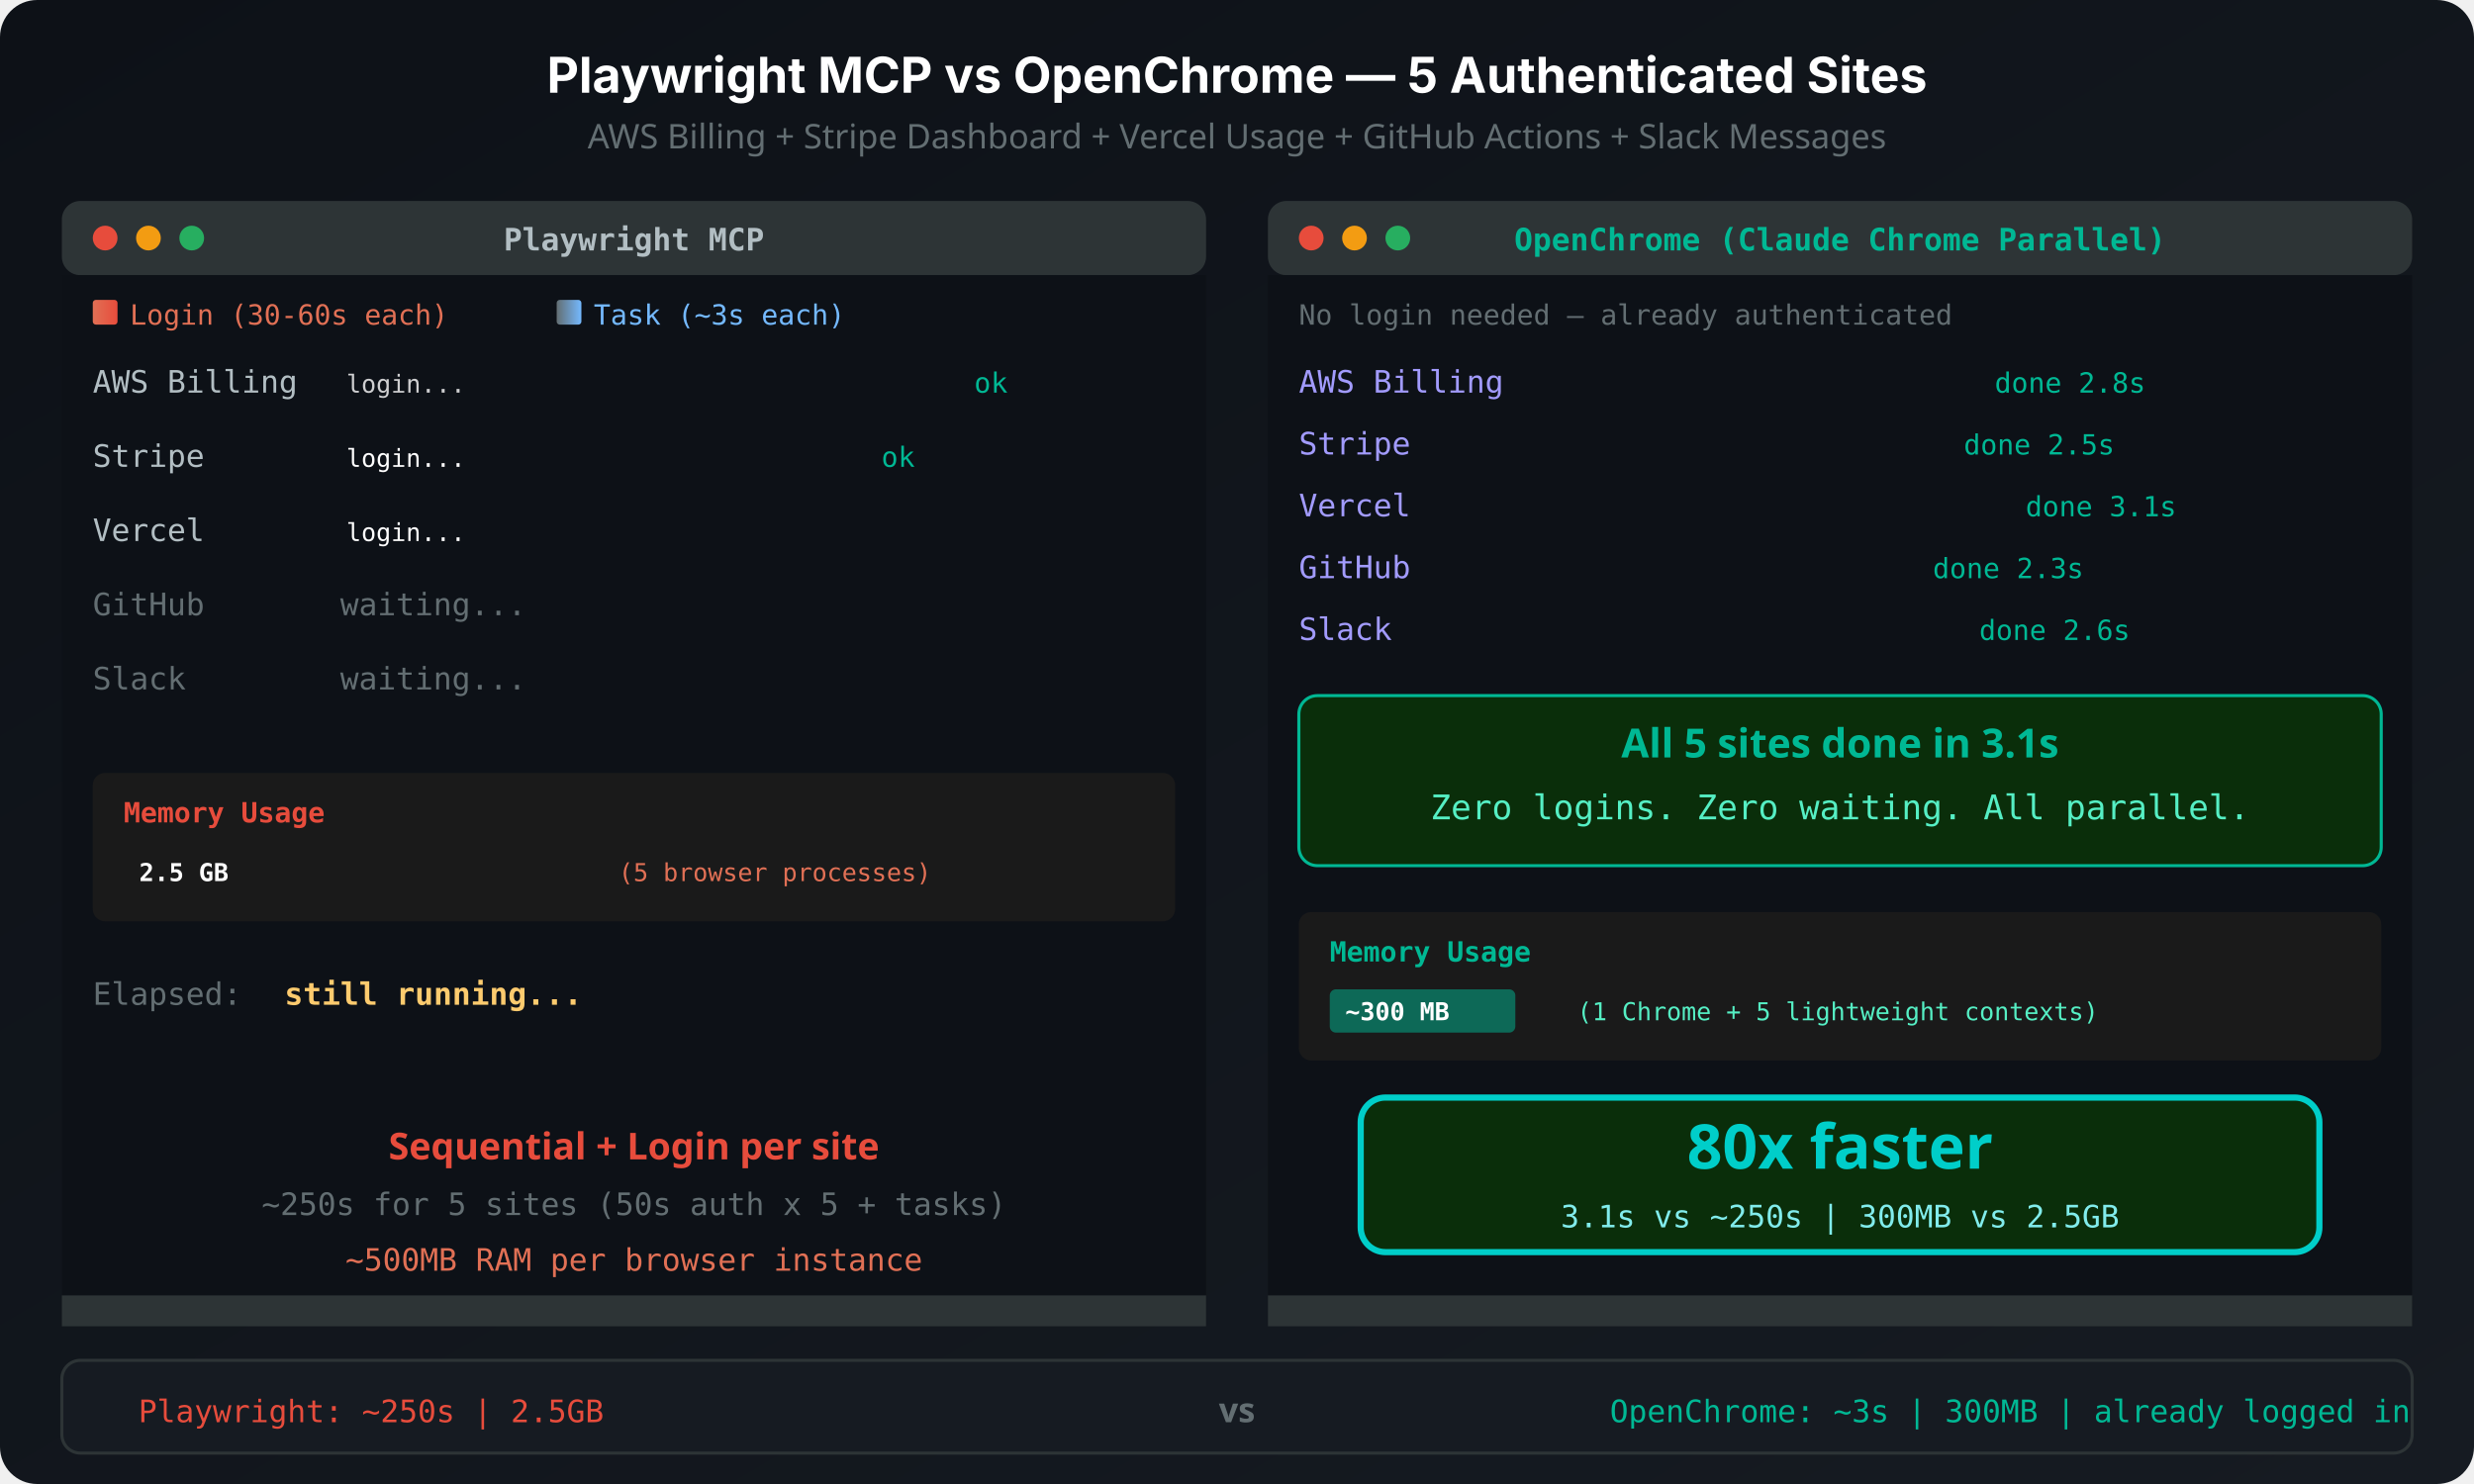
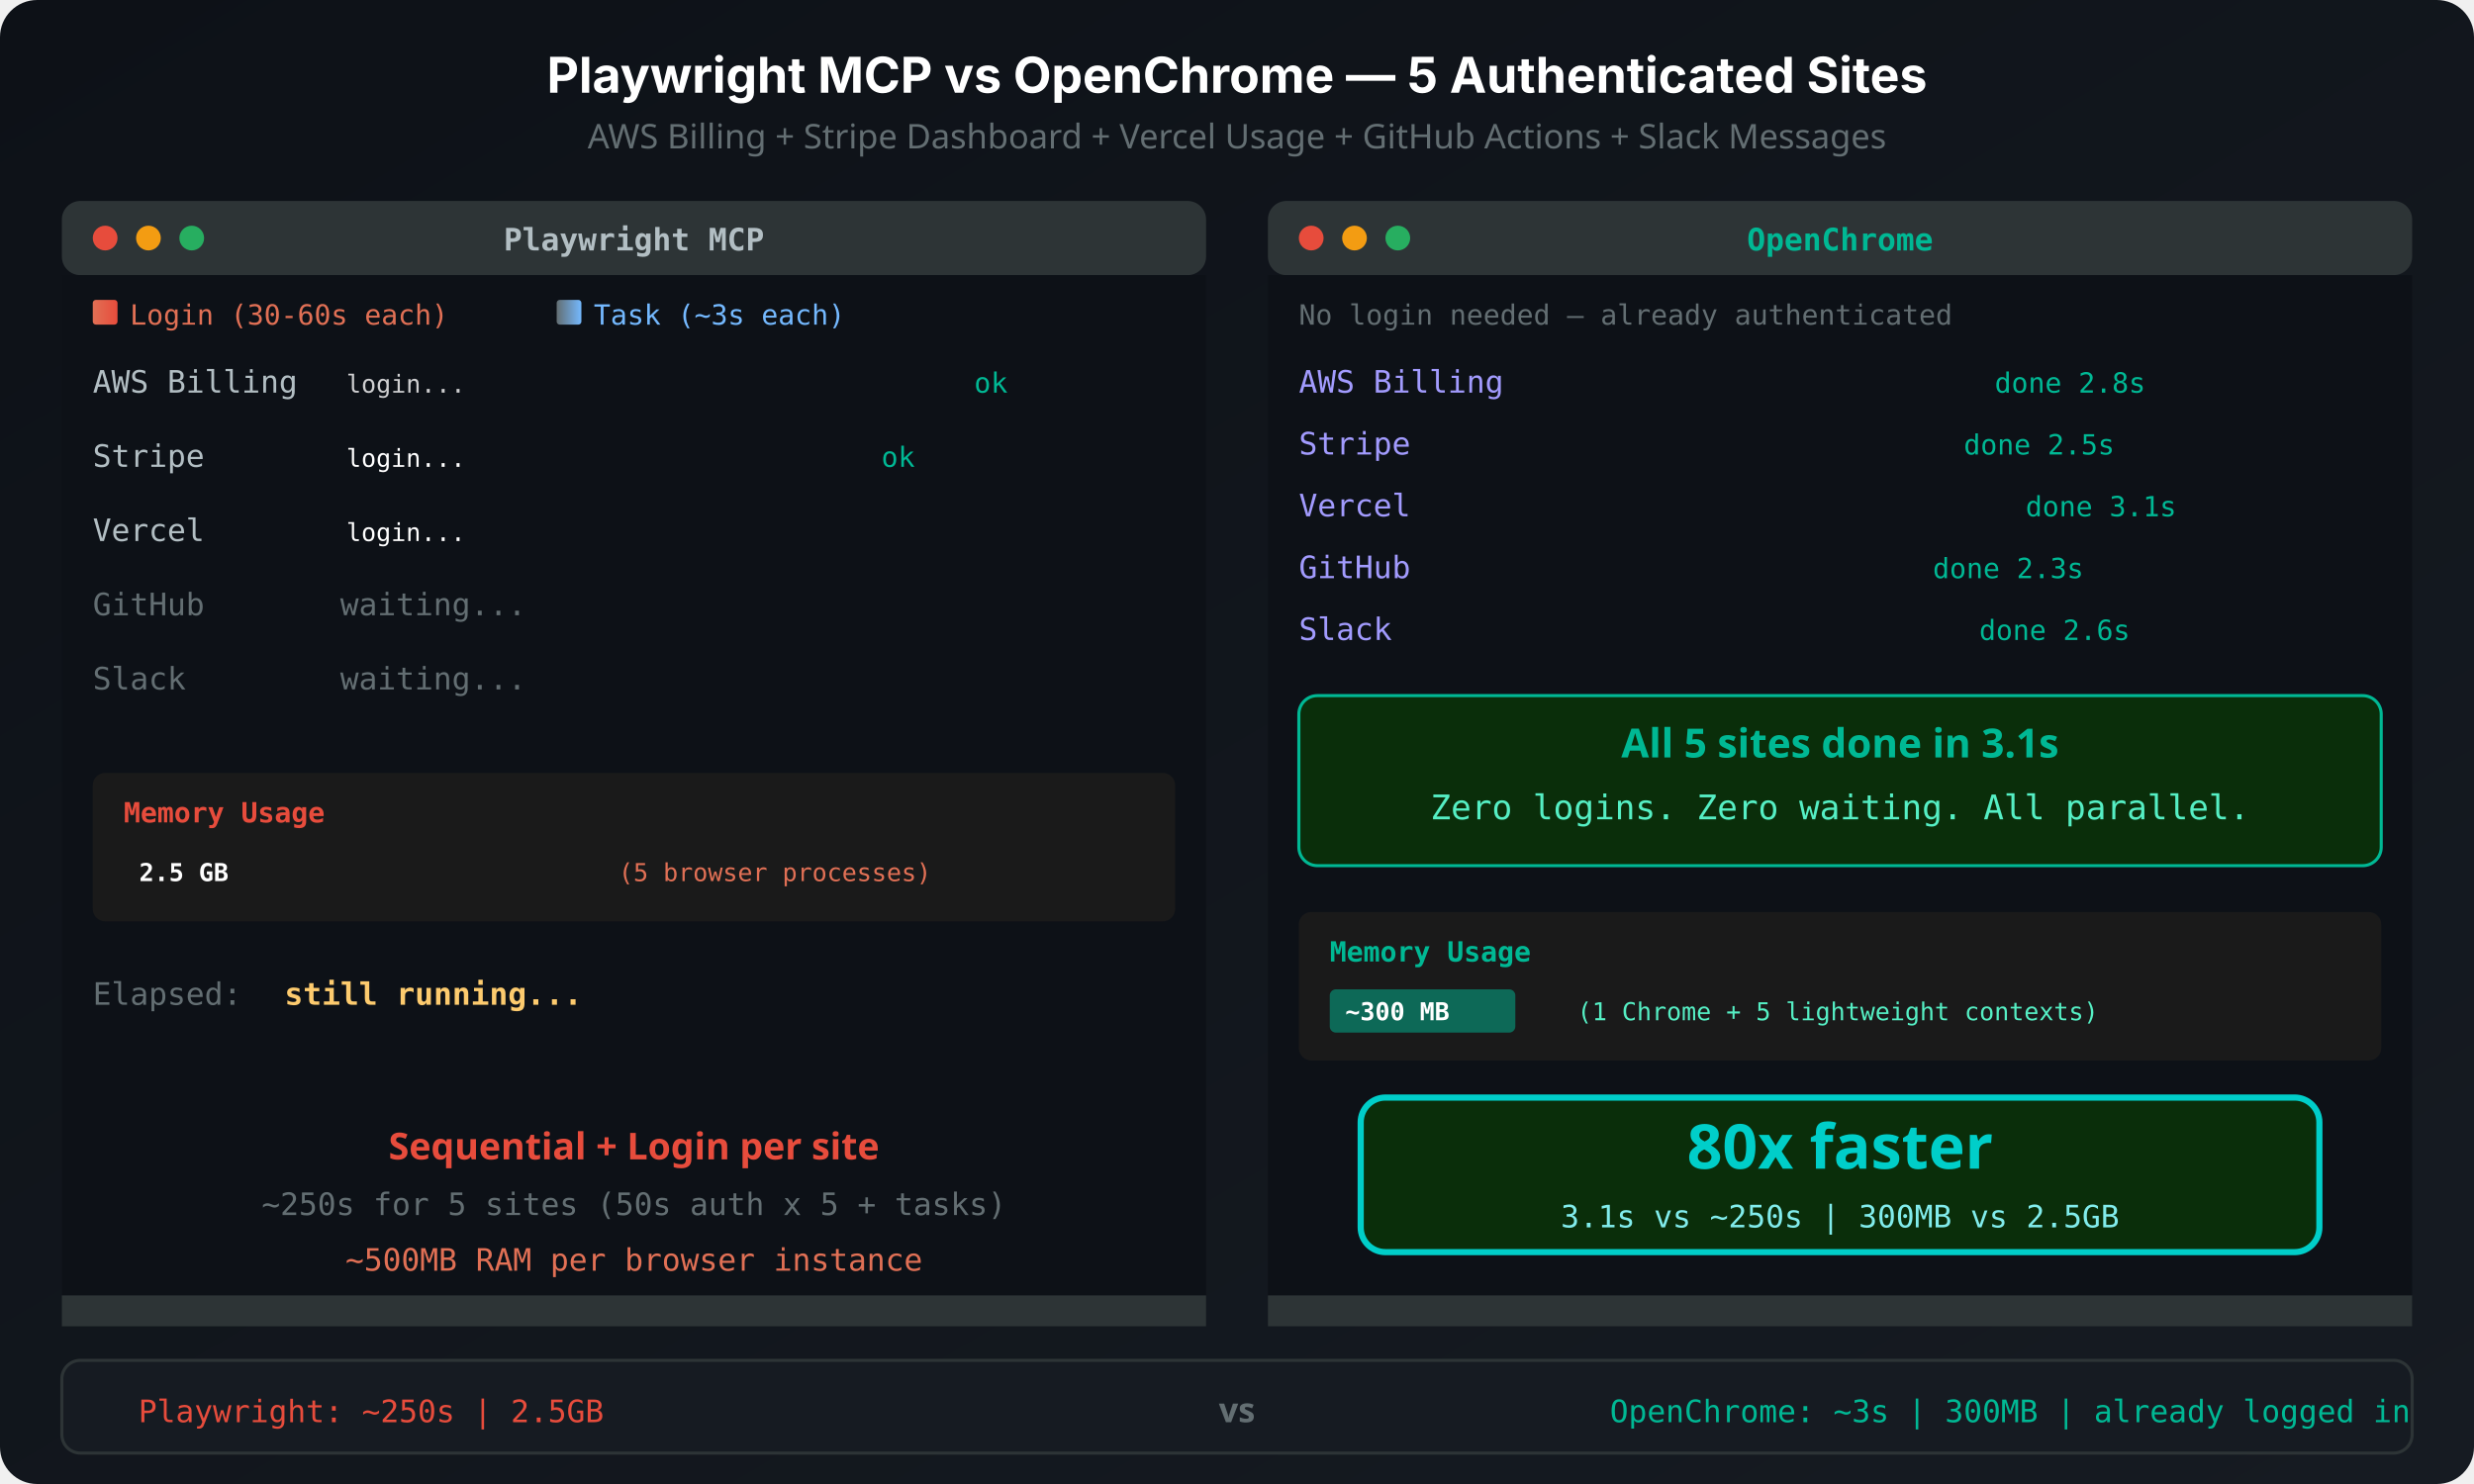
<svg xmlns="http://www.w3.org/2000/svg" viewBox="0 0 800 480">
  <defs>
    <linearGradient id="bgGrad" x1="0%" y1="0%" x2="100%" y2="100%">
      <stop offset="0%" style="stop-color:#0d1117" />
      <stop offset="100%" style="stop-color:#161b22" />
    </linearGradient>
    <linearGradient id="successGrad" x1="0%" y1="0%" x2="100%" y2="0%">
      <stop offset="0%" style="stop-color:#00b894" />
      <stop offset="100%" style="stop-color:#00cec9" />
    </linearGradient>
    <linearGradient id="authGrad" x1="0%" y1="0%" x2="100%" y2="0%">
      <stop offset="0%" style="stop-color:#e17055" />
      <stop offset="100%" style="stop-color:#e74c3c" />
    </linearGradient>
    <linearGradient id="taskGrad" x1="0%" y1="0%" x2="100%" y2="0%">
      <stop offset="0%" style="stop-color:#636e72" />
      <stop offset="100%" style="stop-color:#74b9ff" />
    </linearGradient>
  </defs>
  <rect width="800" height="480" fill="url(#bgGrad)" rx="12" />
  <text x="400" y="30" text-anchor="middle" fill="#fff" font-family="system-ui, -apple-system, sans-serif" font-size="16" font-weight="bold">
    Playwright MCP vs OpenChrome — 5 Authenticated Sites
  </text>
  <text x="400" y="48" text-anchor="middle" fill="#636e72" font-family="system-ui" font-size="11">
    AWS Billing + Stripe Dashboard + Vercel Usage + GitHub Actions + Slack Messages
  </text>
  <g transform="translate(20, 65)">
    <rect x="0" y="0" width="370" height="24" rx="6" fill="#2d3436" />
    <circle cx="14" cy="12" r="4" fill="#e74c3c" />
    <circle cx="28" cy="12" r="4" fill="#f39c12" />
    <circle cx="42" cy="12" r="4" fill="#27ae60" />
    <text x="185" y="16" text-anchor="middle" fill="#b2bec3" font-family="monospace" font-size="10" font-weight="bold">Playwright MCP</text>
    <rect x="0" y="24" width="370" height="340" fill="#0d1117" rx="0" />
    <rect x="0" y="354" width="370" height="10" rx="0" ry="6" fill="#2d3436" />
    <rect x="10" y="32" width="8" height="8" fill="url(#authGrad)" rx="1" />
    <text x="22" y="40" fill="#e17055" font-family="monospace" font-size="9">Login (30-60s each)</text>
    <rect x="160" y="32" width="8" height="8" fill="url(#taskGrad)" rx="1" />
    <text x="172" y="40" fill="#74b9ff" font-family="monospace" font-size="9">Task (~3s each)</text>
    <text x="10" y="62" fill="#b2bec3" font-family="monospace" font-size="10">AWS Billing</text>
    <rect x="90" y="53" width="0" height="10" rx="2" fill="url(#authGrad)">
      <animate attributeName="width" values="0;0;30;60;90;120;150;180;180;180;180;180;180;180;180;180;180;180;180;180" dur="20s" repeatCount="indefinite" />
    </rect>
    <text x="92" y="62" fill="#fff" font-family="monospace" font-size="8" opacity="0.8">
      <tspan>login...</tspan>
      <animate attributeName="opacity" values="0;0;0.8;0.8;0.8;0.8;0.8;0;0;0;0;0;0;0;0;0;0;0;0;0" dur="20s" repeatCount="indefinite" />
    </text>
    <rect x="272" y="53" width="0" height="10" rx="2" fill="url(#taskGrad)">
      <animate attributeName="width" values="0;0;0;0;0;0;0;0;15;15;15;15;15;15;15;15;15;15;15;15" dur="20s" repeatCount="indefinite" />
    </rect>
    <text x="295" y="62" fill="#00b894" font-family="monospace" font-size="9">
      <tspan>ok</tspan>
      <animate attributeName="opacity" values="0;0;0;0;0;0;0;0;0;1;1;1;1;1;1;1;1;1;1;1" dur="20s" repeatCount="indefinite" />
    </text>
    <text x="10" y="86" fill="#b2bec3" font-family="monospace" font-size="10">
      <tspan>Stripe</tspan>
      <animate attributeName="opacity" values="0;0;0;0;0;0;0;0;0;1;1;1;1;1;1;1;1;1;1;1" dur="20s" repeatCount="indefinite" />
    </text>
    <rect x="90" y="77" width="0" height="10" rx="2" fill="url(#authGrad)">
      <animate attributeName="width" values="0;0;0;0;0;0;0;0;0;0;30;60;90;120;150;150;150;150;150;150" dur="20s" repeatCount="indefinite" />
    </rect>
    <text x="92" y="86" fill="#fff" font-family="monospace" font-size="8">
      <tspan>login...</tspan>
      <animate attributeName="opacity" values="0;0;0;0;0;0;0;0;0;0;0.8;0.8;0.8;0.8;0;0;0;0;0;0" dur="20s" repeatCount="indefinite" />
    </text>
    <rect x="242" y="77" width="0" height="10" rx="2" fill="url(#taskGrad)">
      <animate attributeName="width" values="0;0;0;0;0;0;0;0;0;0;0;0;0;0;0;15;15;15;15;15" dur="20s" repeatCount="indefinite" />
    </rect>
    <text x="265" y="86" fill="#00b894" font-family="monospace" font-size="9">
      <tspan>ok</tspan>
      <animate attributeName="opacity" values="0;0;0;0;0;0;0;0;0;0;0;0;0;0;0;0;1;1;1;1" dur="20s" repeatCount="indefinite" />
    </text>
    <text x="10" y="110" fill="#b2bec3" font-family="monospace" font-size="10">
      <tspan>Vercel</tspan>
      <animate attributeName="opacity" values="0;0;0;0;0;0;0;0;0;0;0;0;0;0;0;0;1;1;1;1" dur="20s" repeatCount="indefinite" />
    </text>
    <rect x="90" y="101" width="0" height="10" rx="2" fill="url(#authGrad)">
      <animate attributeName="width" values="0;0;0;0;0;0;0;0;0;0;0;0;0;0;0;0;0;30;60;90" dur="20s" repeatCount="indefinite" />
    </rect>
    <text x="92" y="110" fill="#fff" font-family="monospace" font-size="8">
      <tspan>login...</tspan>
      <animate attributeName="opacity" values="0;0;0;0;0;0;0;0;0;0;0;0;0;0;0;0;0;0.8;0.8;0.8" dur="20s" repeatCount="indefinite" />
    </text>
    <text x="10" y="134" fill="#636e72" font-family="monospace" font-size="10">
      <tspan>GitHub</tspan>
      <animate attributeName="opacity" values="0;0;0;0;0;0;0;0;0;0;0;0;0;0;0;0;0;0;0;0.5" dur="20s" repeatCount="indefinite" />
    </text>
    <text x="10" y="158" fill="#636e72" font-family="monospace" font-size="10">
      <tspan>Slack</tspan>
      <animate attributeName="opacity" values="0;0;0;0;0;0;0;0;0;0;0;0;0;0;0;0;0;0;0;0;0" dur="20s" repeatCount="indefinite" />
    </text>
    <text x="90" y="134" fill="#636e72" font-family="monospace" font-size="10">
      <tspan>waiting...</tspan>
      <animate attributeName="opacity" values="0;0;0;0;0;0;0;0;0;0;0;0;0;0;0;0;0;0;0;0.5" dur="20s" repeatCount="indefinite" />
    </text>
    <text x="90" y="158" fill="#636e72" font-family="monospace" font-size="10">
      <tspan>waiting...</tspan>
      <animate attributeName="opacity" values="0;0;0;0;0;0;0;0;0;0;0;0;0;0;0;0;0;0;0;0.5" dur="20s" repeatCount="indefinite" />
    </text>
    <g>
      <animate attributeName="opacity" values="0;0;0;1;1;1;1;1;1;1;1;1;1;1;1;1;1;1;1;1" dur="20s" repeatCount="indefinite" />
      <rect x="10" y="185" width="350" height="48" rx="4" fill="#1a1a1a" />
      <text x="20" y="201" fill="#e74c3c" font-family="monospace" font-size="9" font-weight="bold">Memory Usage</text>
      <rect x="20" y="210" width="0" height="14" rx="2" fill="#e74c3c" opacity="0.6">
        <animate attributeName="width" values="0;40;60;80;100;120;140;160;180;200;220;240;260;280;280;300;300;320;320;320" dur="20s" repeatCount="indefinite" />
      </rect>
      <text x="20" y="220" fill="#fff" font-family="monospace" font-size="8">
        <animate attributeName="textContent" values="200MB;400MB;600MB;800MB;1.0GB;1.2GB;1.4GB;1.6GB;1.8GB;2.0GB" dur="20s" repeatCount="indefinite" />
      </text>
      <text x="25" y="220" fill="#fff" font-family="monospace" font-size="8" font-weight="bold">
        <tspan>2.5 GB</tspan>
        <animate attributeName="opacity" values="0;0;0;0;0;0;0;0;0;0;0;0;0;0;0;0;0;0;1;1" dur="20s" repeatCount="indefinite" />
      </text>
      <text x="180" y="220" fill="#e17055" font-family="monospace" font-size="8">
        <tspan>(5 browser processes)</tspan>
        <animate attributeName="opacity" values="0;0;0;0;0;0;0;0;0;0;0;0;0;0;0;0;0;0;1;1" dur="20s" repeatCount="indefinite" />
      </text>
    </g>
    <g>
      <animate attributeName="opacity" values="0;0;1;1;1;1;1;1;1;1;1;1;1;1;1;1;1;1;1;1" dur="20s" repeatCount="indefinite" />
      <text x="10" y="260" fill="#636e72" font-family="monospace" font-size="10">Elapsed:</text>
      <text x="72" y="260" fill="#fdcb6e" font-family="monospace" font-size="10" font-weight="bold">
        <tspan>still running...</tspan>
        <animate attributeName="opacity" values="0;0;1;1;1;1;1;1;0.5;1;1;1;1;1;0.5;1;1;1;1;1" dur="20s" repeatCount="indefinite" />
      </text>
    </g>
    <text x="185" y="310" text-anchor="middle" fill="#e74c3c" font-family="system-ui" font-size="12" font-weight="bold">
      Sequential + Login per site
    </text>
    <text x="185" y="328" text-anchor="middle" fill="#636e72" font-family="monospace" font-size="10">
      ~250s for 5 sites (50s auth x 5 + tasks)
    </text>
    <text x="185" y="346" text-anchor="middle" fill="#e17055" font-family="monospace" font-size="10">
      ~500MB RAM per browser instance
    </text>
  </g>
  <g transform="translate(410, 65)">
    <rect x="0" y="0" width="370" height="24" rx="6" fill="#2d3436" />
    <circle cx="14" cy="12" r="4" fill="#e74c3c" />
    <circle cx="28" cy="12" r="4" fill="#f39c12" />
    <circle cx="42" cy="12" r="4" fill="#27ae60" />
-     <text x="185" y="16" text-anchor="middle" fill="#00b894" font-family="monospace" font-size="10" font-weight="bold">OpenChrome (Claude Chrome Parallel)</text>
+     <text x="185" y="16" text-anchor="middle" fill="#00b894" font-family="monospace" font-size="10" font-weight="bold">OpenChrome</text>
    <rect x="0" y="24" width="370" height="340" fill="#0d1117" />
    <rect x="0" y="354" width="370" height="10" rx="0" ry="6" fill="#2d3436" />
    <text x="10" y="40" fill="#636e72" font-family="monospace" font-size="9">No login needed — already authenticated</text>
    <text x="10" y="62" fill="#a29bfe" font-family="monospace" font-size="10">AWS Billing</text>
    <rect x="110" y="53" width="0" height="10" rx="2" fill="url(#successGrad)">
      <animate attributeName="width" values="0;0;40;80;120;120;120;120;120;120;120;120;120;120;120;120;120;120;120;120" dur="20s" repeatCount="indefinite" />
    </rect>
    <text x="235" y="62" fill="#00b894" font-family="monospace" font-size="9">
      <tspan>done 2.8s</tspan>
      <animate attributeName="opacity" values="0;0;0;0;1;1;1;1;1;1;1;1;1;1;1;1;1;1;1;1" dur="20s" repeatCount="indefinite" />
    </text>
    <text x="10" y="82" fill="#a29bfe" font-family="monospace" font-size="10">Stripe</text>
    <rect x="110" y="73" width="0" height="10" rx="2" fill="url(#successGrad)">
      <animate attributeName="width" values="0;0;35;75;110;110;110;110;110;110;110;110;110;110;110;110;110;110;110;110" dur="20s" repeatCount="indefinite" />
    </rect>
    <text x="225" y="82" fill="#00b894" font-family="monospace" font-size="9">
      <tspan>done 2.5s</tspan>
      <animate attributeName="opacity" values="0;0;0;0;1;1;1;1;1;1;1;1;1;1;1;1;1;1;1;1" dur="20s" repeatCount="indefinite" />
    </text>
    <text x="10" y="102" fill="#a29bfe" font-family="monospace" font-size="10">Vercel</text>
    <rect x="110" y="93" width="0" height="10" rx="2" fill="url(#successGrad)">
      <animate attributeName="width" values="0;0;45;90;130;130;130;130;130;130;130;130;130;130;130;130;130;130;130;130" dur="20s" repeatCount="indefinite" />
    </rect>
    <text x="245" y="102" fill="#00b894" font-family="monospace" font-size="9">
      <tspan>done 3.1s</tspan>
      <animate attributeName="opacity" values="0;0;0;0;1;1;1;1;1;1;1;1;1;1;1;1;1;1;1;1" dur="20s" repeatCount="indefinite" />
    </text>
    <text x="10" y="122" fill="#a29bfe" font-family="monospace" font-size="10">GitHub</text>
    <rect x="110" y="113" width="0" height="10" rx="2" fill="url(#successGrad)">
      <animate attributeName="width" values="0;0;30;65;100;100;100;100;100;100;100;100;100;100;100;100;100;100;100;100" dur="20s" repeatCount="indefinite" />
    </rect>
    <text x="215" y="122" fill="#00b894" font-family="monospace" font-size="9">
      <tspan>done 2.3s</tspan>
      <animate attributeName="opacity" values="0;0;0;0;1;1;1;1;1;1;1;1;1;1;1;1;1;1;1;1" dur="20s" repeatCount="indefinite" />
    </text>
    <text x="10" y="142" fill="#a29bfe" font-family="monospace" font-size="10">Slack</text>
    <rect x="110" y="133" width="0" height="10" rx="2" fill="url(#successGrad)">
      <animate attributeName="width" values="0;0;38;78;115;115;115;115;115;115;115;115;115;115;115;115;115;115;115;115" dur="20s" repeatCount="indefinite" />
    </rect>
    <text x="230" y="142" fill="#00b894" font-family="monospace" font-size="9">
      <tspan>done 2.6s</tspan>
      <animate attributeName="opacity" values="0;0;0;0;1;1;1;1;1;1;1;1;1;1;1;1;1;1;1;1" dur="20s" repeatCount="indefinite" />
    </text>
    <g>
      <animate attributeName="opacity" values="0;0;0;0;0;1;1;1;1;1;1;1;1;1;1;1;1;1;1;1" dur="20s" repeatCount="indefinite" />
      <rect x="10" y="160" width="350" height="55" rx="6" fill="#0a2e0a" stroke="#00b894" stroke-width="1" />
      <text x="185" y="180" text-anchor="middle" fill="#00b894" font-family="system-ui" font-size="13" font-weight="bold">
        All 5 sites done in 3.1s
      </text>
      <text x="185" y="200" text-anchor="middle" fill="#55efc4" font-family="monospace" font-size="11">
        Zero logins. Zero waiting. All parallel.
      </text>
    </g>
    <g>
      <animate attributeName="opacity" values="0;0;0;0;0;1;1;1;1;1;1;1;1;1;1;1;1;1;1;1" dur="20s" repeatCount="indefinite" />
      <rect x="10" y="230" width="350" height="48" rx="4" fill="#1a1a1a" />
      <text x="20" y="246" fill="#00b894" font-family="monospace" font-size="9" font-weight="bold">Memory Usage</text>
      <rect x="20" y="255" width="60" height="14" rx="2" fill="#00b894" opacity="0.5" />
      <text x="25" y="265" fill="#fff" font-family="monospace" font-size="8" font-weight="bold">~300 MB</text>
      <text x="100" y="265" fill="#55efc4" font-family="monospace" font-size="8">(1 Chrome + 5 lightweight contexts)</text>
    </g>
    <g>
      <animate attributeName="opacity" values="0;0;0;0;0;0;1;1;1;1;1;1;1;1;1;1;1;1;1;1" dur="20s" repeatCount="indefinite" />
      <rect x="30" y="290" width="310" height="50" rx="8" fill="#0a2e0a" stroke="#00cec9" stroke-width="2" />
      <text x="185" y="313" text-anchor="middle" fill="#00cec9" font-family="system-ui" font-size="20" font-weight="bold">
        80x faster
      </text>
      <text x="185" y="332" text-anchor="middle" fill="#81ecec" font-family="monospace" font-size="10">
        3.1s vs ~250s  |  300MB vs 2.5GB
      </text>
    </g>
  </g>
  <g transform="translate(0, 440)">
    <rect x="20" y="0" width="760" height="30" rx="6" fill="#161b22" stroke="#2d3436" stroke-width="1" />
    <text x="120" y="20" text-anchor="middle" fill="#e74c3c" font-family="monospace" font-size="10">Playwright: ~250s | 2.5GB</text>
    <text x="400" y="20" text-anchor="middle" fill="#636e72" font-family="system-ui" font-size="11" font-weight="bold">vs</text>
    <text x="650" y="20" text-anchor="middle" fill="#00b894" font-family="monospace" font-size="10">OpenChrome: ~3s | 300MB | already logged in</text>
  </g>
</svg>
